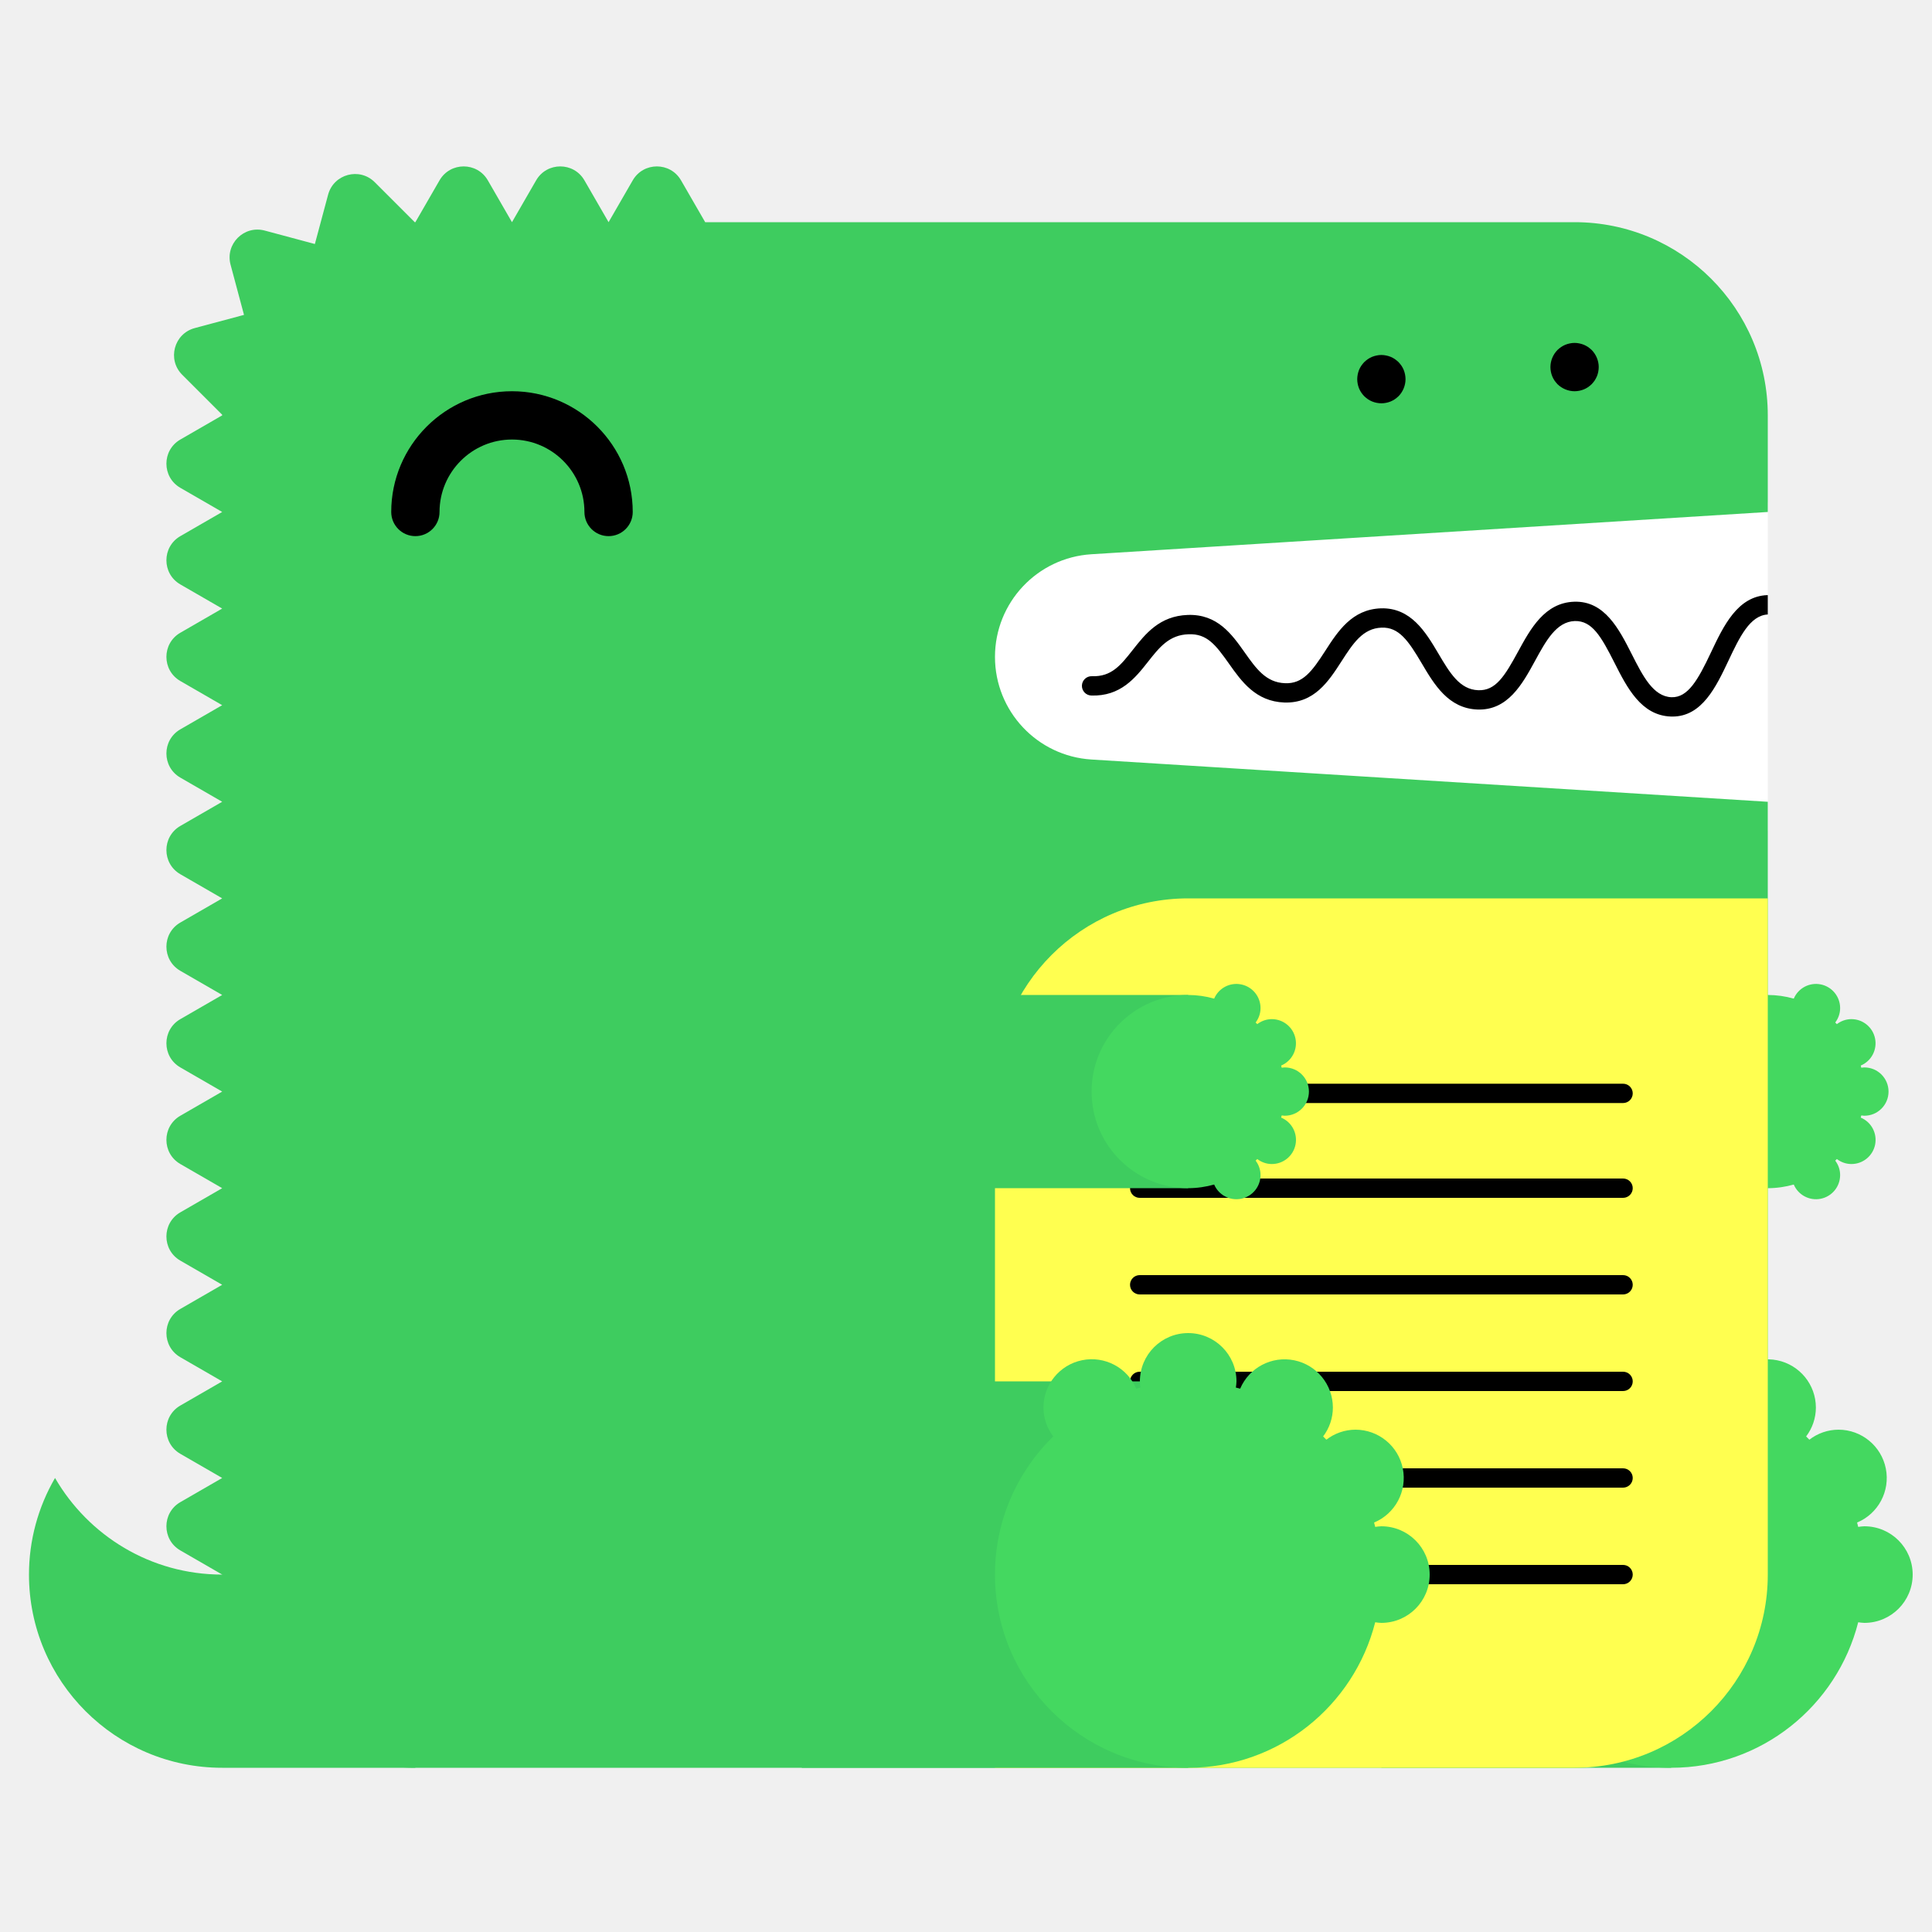
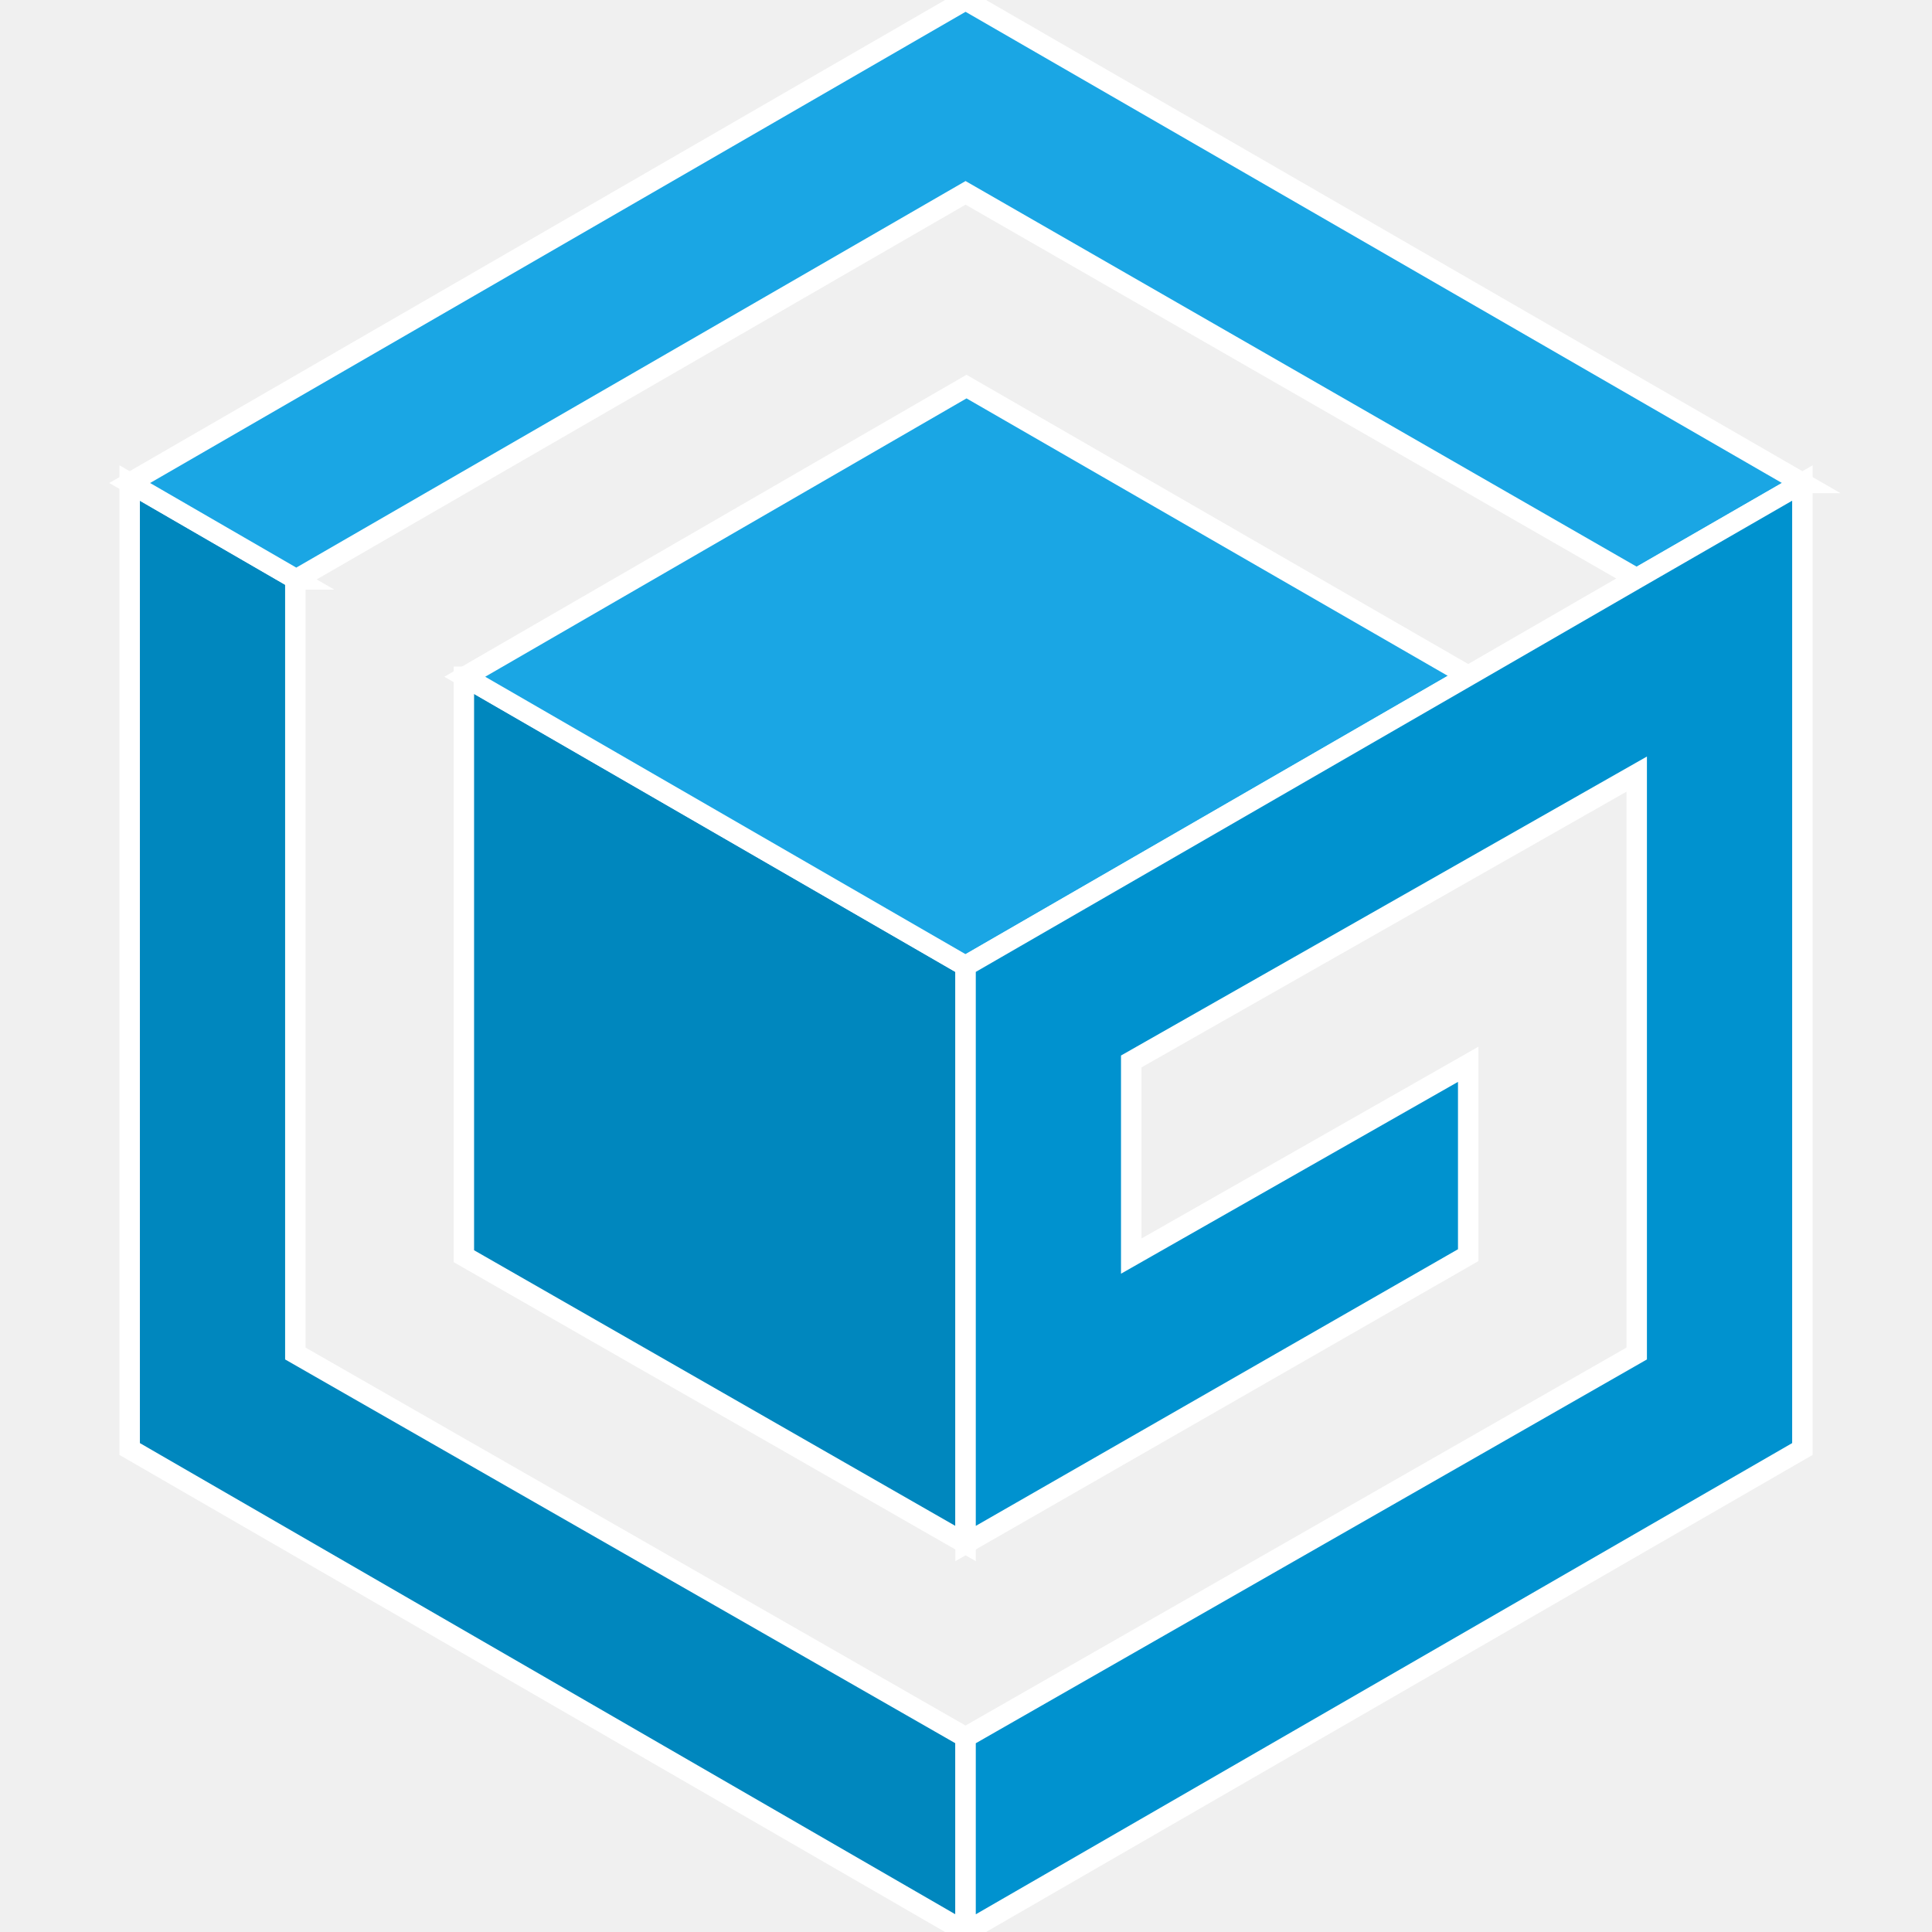
- <svg xmlns="http://www.w3.org/2000/svg" width="200" height="200" viewBox="0 0 200 200">
-   <g fill="none" fill-rule="evenodd">
-     <path fill="#FFF" d="M99 52h84v34H99z" />
-     <path d="M23 163c-7.398 0-13.843-4.027-17.303-10A19.886 19.886 0 0 0 3 163c0 11.046 8.954 20 20 20h20v-20H23z" fill="#3ECC5F" />
-     <path d="M112.98 57.376L183 53V43c0-11.046-8.954-20-20-20H73l-2.5-4.33c-1.112-1.925-3.889-1.925-5 0L63 23l-2.5-4.33c-1.111-1.925-3.889-1.925-5 0L53 23l-2.5-4.33c-1.111-1.925-3.889-1.925-5 0L43 23c-.022 0-.042.003-.065.003l-4.142-4.141c-1.57-1.571-4.252-.853-4.828 1.294l-1.369 5.104-5.192-1.392c-2.148-.575-4.111 1.389-3.535 3.536l1.39 5.193-5.102 1.367c-2.148.576-2.867 3.259-1.296 4.83l4.142 4.142c0 .021-.003.042-.003.064l-4.33 2.5c-1.925 1.111-1.925 3.889 0 5L23 53l-4.33 2.5c-1.925 1.111-1.925 3.889 0 5L23 63l-4.33 2.5c-1.925 1.111-1.925 3.889 0 5L23 73l-4.33 2.5c-1.925 1.111-1.925 3.889 0 5L23 83l-4.33 2.5c-1.925 1.111-1.925 3.889 0 5L23 93l-4.33 2.5c-1.925 1.111-1.925 3.889 0 5L23 103l-4.33 2.5c-1.925 1.111-1.925 3.889 0 5L23 113l-4.33 2.5c-1.925 1.111-1.925 3.889 0 5L23 123l-4.33 2.5c-1.925 1.111-1.925 3.889 0 5L23 133l-4.33 2.5c-1.925 1.111-1.925 3.889 0 5L23 143l-4.33 2.5c-1.925 1.111-1.925 3.889 0 5L23 153l-4.33 2.5c-1.925 1.111-1.925 3.889 0 5L23 163c0 11.046 8.954 20 20 20h120c11.046 0 20-8.954 20-20V83l-70.02-4.376A10.645 10.645 0 0 1 103 68c0-5.621 4.37-10.273 9.98-10.624" fill="#3ECC5F" />
-     <path fill="#3ECC5F" d="M143 183h30v-40h-30z" />
-     <path d="M193 158c-.219 0-.428.037-.639.064-.038-.15-.074-.301-.116-.451A5 5 0 0 0 190.32 148a4.96 4.96 0 0 0-3.016 1.036 26.531 26.531 0 0 0-.335-.336 4.955 4.955 0 0 0 1.011-2.987 5 5 0 0 0-9.599-1.959c-.148-.042-.297-.077-.445-.115.027-.211.064-.42.064-.639a5 5 0 0 0-5-5 5 5 0 0 0-5 5c0 .219.037.428.064.639-.148.038-.297.073-.445.115a4.998 4.998 0 0 0-9.599 1.959c0 1.125.384 2.151 1.011 2.987-3.717 3.632-6.031 8.693-6.031 14.3 0 11.046 8.954 20 20 20 9.339 0 17.16-6.41 19.361-15.064.211.027.42.064.639.064a5 5 0 0 0 5-5 5 5 0 0 0-5-5" fill="#44D860" />
-     <path fill="#3ECC5F" d="M153 123h30v-20h-30z" />
-     <path d="M193 115.5a2.5 2.5 0 1 0 0-5c-.109 0-.214.019-.319.032-.02-.075-.037-.15-.058-.225a2.501 2.501 0 0 0-.963-4.807c-.569 0-1.088.197-1.508.518a6.653 6.653 0 0 0-.168-.168c.314-.417.506-.931.506-1.494a2.5 2.5 0 0 0-4.8-.979A9.987 9.987 0 0 0 183 103c-5.522 0-10 4.478-10 10s4.478 10 10 10c.934 0 1.833-.138 2.69-.377a2.5 2.5 0 0 0 4.8-.979c0-.563-.192-1.077-.506-1.494.057-.055.113-.111.168-.168.42.321.939.518 1.508.518a2.5 2.5 0 0 0 .963-4.807c.021-.074.038-.15.058-.225.105.013.21.032.319.032" fill="#44D860" />
-     <path d="M63 55.5a2.5 2.5 0 0 1-2.5-2.5c0-4.136-3.364-7.5-7.5-7.5s-7.5 3.364-7.5 7.5a2.5 2.5 0 1 1-5 0c0-6.893 5.607-12.5 12.5-12.5S65.5 46.107 65.5 53a2.5 2.5 0 0 1-2.5 2.5" fill="#000" />
-     <path d="M103 183h60c11.046 0 20-8.954 20-20V93h-60c-11.046 0-20 8.954-20 20v70z" fill="#FFFF50" />
-     <path d="M168.02 124h-50.04a1 1 0 1 1 0-2h50.04a1 1 0 1 1 0 2m0 20h-50.04a1 1 0 1 1 0-2h50.04a1 1 0 1 1 0 2m0 20h-50.04a1 1 0 1 1 0-2h50.04a1 1 0 1 1 0 2m0-49.814h-50.04a1 1 0 1 1 0-2h50.04a1 1 0 1 1 0 2m0 19.814h-50.04a1 1 0 1 1 0-2h50.04a1 1 0 1 1 0 2m0 20h-50.04a1 1 0 1 1 0-2h50.04a1 1 0 1 1 0 2M183 61.611c-.012 0-.022-.006-.034-.005-3.09.105-4.552 3.196-5.842 5.923-1.346 2.85-2.387 4.703-4.093 4.647-1.889-.068-2.969-2.202-4.113-4.46-1.314-2.594-2.814-5.536-5.963-5.426-3.046.104-4.513 2.794-5.807 5.167-1.377 2.528-2.314 4.065-4.121 3.994-1.927-.07-2.951-1.805-4.136-3.813-1.321-2.236-2.848-4.75-5.936-4.664-2.994.103-4.465 2.385-5.763 4.4-1.373 2.13-2.335 3.428-4.165 3.351-1.973-.07-2.992-1.51-4.171-3.177-1.324-1.873-2.816-3.993-5.895-3.89-2.928.1-4.399 1.97-5.696 3.618-1.232 1.564-2.194 2.802-4.229 2.724a1 1 0 0 0-.072 2c3.017.101 4.545-1.8 5.872-3.487 1.177-1.496 2.193-2.787 4.193-2.855 1.926-.082 2.829 1.115 4.195 3.045 1.297 1.834 2.769 3.914 5.731 4.021 3.103.104 4.596-2.215 5.918-4.267 1.182-1.834 2.202-3.417 4.15-3.484 1.793-.067 2.769 1.35 4.145 3.681 1.297 2.197 2.766 4.686 5.787 4.796 3.125.108 4.634-2.62 5.949-5.035 1.139-2.088 2.214-4.06 4.119-4.126 1.793-.042 2.728 1.595 4.111 4.33 1.292 2.553 2.757 5.445 5.825 5.556l.169.003c3.064 0 4.518-3.075 5.805-5.794 1.139-2.41 2.217-4.68 4.067-4.773v-2z" fill="#000" />
-     <path fill="#3ECC5F" d="M83 183h40v-40H83z" />
-     <path d="M143 158c-.219 0-.428.037-.639.064-.038-.15-.074-.301-.116-.451A5 5 0 0 0 140.32 148a4.96 4.96 0 0 0-3.016 1.036 26.531 26.531 0 0 0-.335-.336 4.955 4.955 0 0 0 1.011-2.987 5 5 0 0 0-9.599-1.959c-.148-.042-.297-.077-.445-.115.027-.211.064-.42.064-.639a5 5 0 0 0-5-5 5 5 0 0 0-5 5c0 .219.037.428.064.639-.148.038-.297.073-.445.115a4.998 4.998 0 0 0-9.599 1.959c0 1.125.384 2.151 1.011 2.987-3.717 3.632-6.031 8.693-6.031 14.3 0 11.046 8.954 20 20 20 9.339 0 17.16-6.41 19.361-15.064.211.027.42.064.639.064a5 5 0 0 0 5-5 5 5 0 0 0-5-5" fill="#44D860" />
-     <path fill="#3ECC5F" d="M83 123h40v-20H83z" />
-     <path d="M133 115.5a2.5 2.5 0 1 0 0-5c-.109 0-.214.019-.319.032-.02-.075-.037-.15-.058-.225a2.501 2.501 0 0 0-.963-4.807c-.569 0-1.088.197-1.508.518a6.653 6.653 0 0 0-.168-.168c.314-.417.506-.931.506-1.494a2.5 2.5 0 0 0-4.8-.979A9.987 9.987 0 0 0 123 103c-5.522 0-10 4.478-10 10s4.478 10 10 10c.934 0 1.833-.138 2.69-.377a2.5 2.5 0 0 0 4.8-.979c0-.563-.192-1.077-.506-1.494.057-.055.113-.111.168-.168.42.321.939.518 1.508.518a2.5 2.5 0 0 0 .963-4.807c.021-.074.038-.15.058-.225.105.013.21.032.319.032" fill="#44D860" />
-     <path d="M143 41.75c-.16 0-.33-.02-.49-.05a2.52 2.52 0 0 1-.47-.14c-.15-.06-.29-.14-.431-.23-.13-.09-.259-.2-.38-.31-.109-.12-.219-.24-.309-.38s-.17-.28-.231-.43a2.619 2.619 0 0 1-.189-.96c0-.16.02-.33.05-.49.03-.16.08-.31.139-.47.061-.15.141-.29.231-.43.09-.13.2-.26.309-.38.121-.11.25-.22.38-.31.141-.09.281-.17.431-.23.149-.06.31-.11.47-.14.32-.07.65-.07.98 0 .159.03.32.08.47.14.149.06.29.14.43.23.13.09.259.2.38.31.11.12.22.25.31.38.09.14.17.28.23.43.06.16.11.31.14.47.029.16.05.33.05.49 0 .66-.271 1.31-.73 1.77-.121.11-.25.22-.38.31-.14.09-.281.17-.43.23a2.565 2.565 0 0 1-.96.19m20-1.25c-.66 0-1.3-.27-1.771-.73a3.802 3.802 0 0 1-.309-.38c-.09-.14-.17-.28-.231-.43a2.619 2.619 0 0 1-.189-.96c0-.66.27-1.3.729-1.77.121-.11.25-.22.38-.31.141-.09.281-.17.431-.23.149-.06.31-.11.47-.14.32-.07.66-.07.98 0 .159.03.32.08.47.14.149.06.29.14.43.23.13.09.259.2.38.31.459.47.73 1.11.73 1.77 0 .16-.021.33-.05.49-.03.16-.08.32-.14.47-.07.15-.14.29-.23.43-.09.13-.2.26-.31.38-.121.11-.25.22-.38.31-.14.09-.281.17-.43.23a2.565 2.565 0 0 1-.96.19" fill="#000" />
+ <svg xmlns="http://www.w3.org/2000/svg" width="800px" height="800px" viewBox="-6.34 0 94.461 94.461" fill="#ffffff" stroke="#ffffff">
+   <g id="SVGRepo_bgCarrier" stroke-width="0" />
+   <g id="SVGRepo_tracerCarrier" stroke-linecap="round" stroke-linejoin="round" />
+   <g id="SVGRepo_iconCarrier">
+     <defs>
+       <style>.a{fill:#0087be}.b{fill:#1aa6e4}.c{fill:#0092cf}</style>
+     </defs>
+     <path d="M40.869 84.942L8.1 66.177V28.329h.046L0 23.615v47.231l40.869 23.615z" class="a" />
+     <path d="M40.87 47.231L16.385 33.089h-.046v28.329l24.531 14.05z" class="a" />
+     <path d="M81.784 23.615L40.869 0 0 23.615l8.146 4.714 32.723-18.9 32.814 18.854 8.1-4.668z" class="b" />
+     <path d="M65.445 33.043l-24.53-14.142-24.531 14.187L40.869 47.23z" class="b" />
+     <path d="M40.869 47.23l24.576-14.187zM73.683 28.283l8.1-4.668zM81.784 23.615l-8.1 4.668-8.238 4.76L40.869 47.23v28.238l24.576-14.1v-9.332l-16.476 9.379v-9.517l24.714-14.05v28.329L40.869 84.942v9.519l40.915-23.615z" class="c" />
  </g>
</svg>
